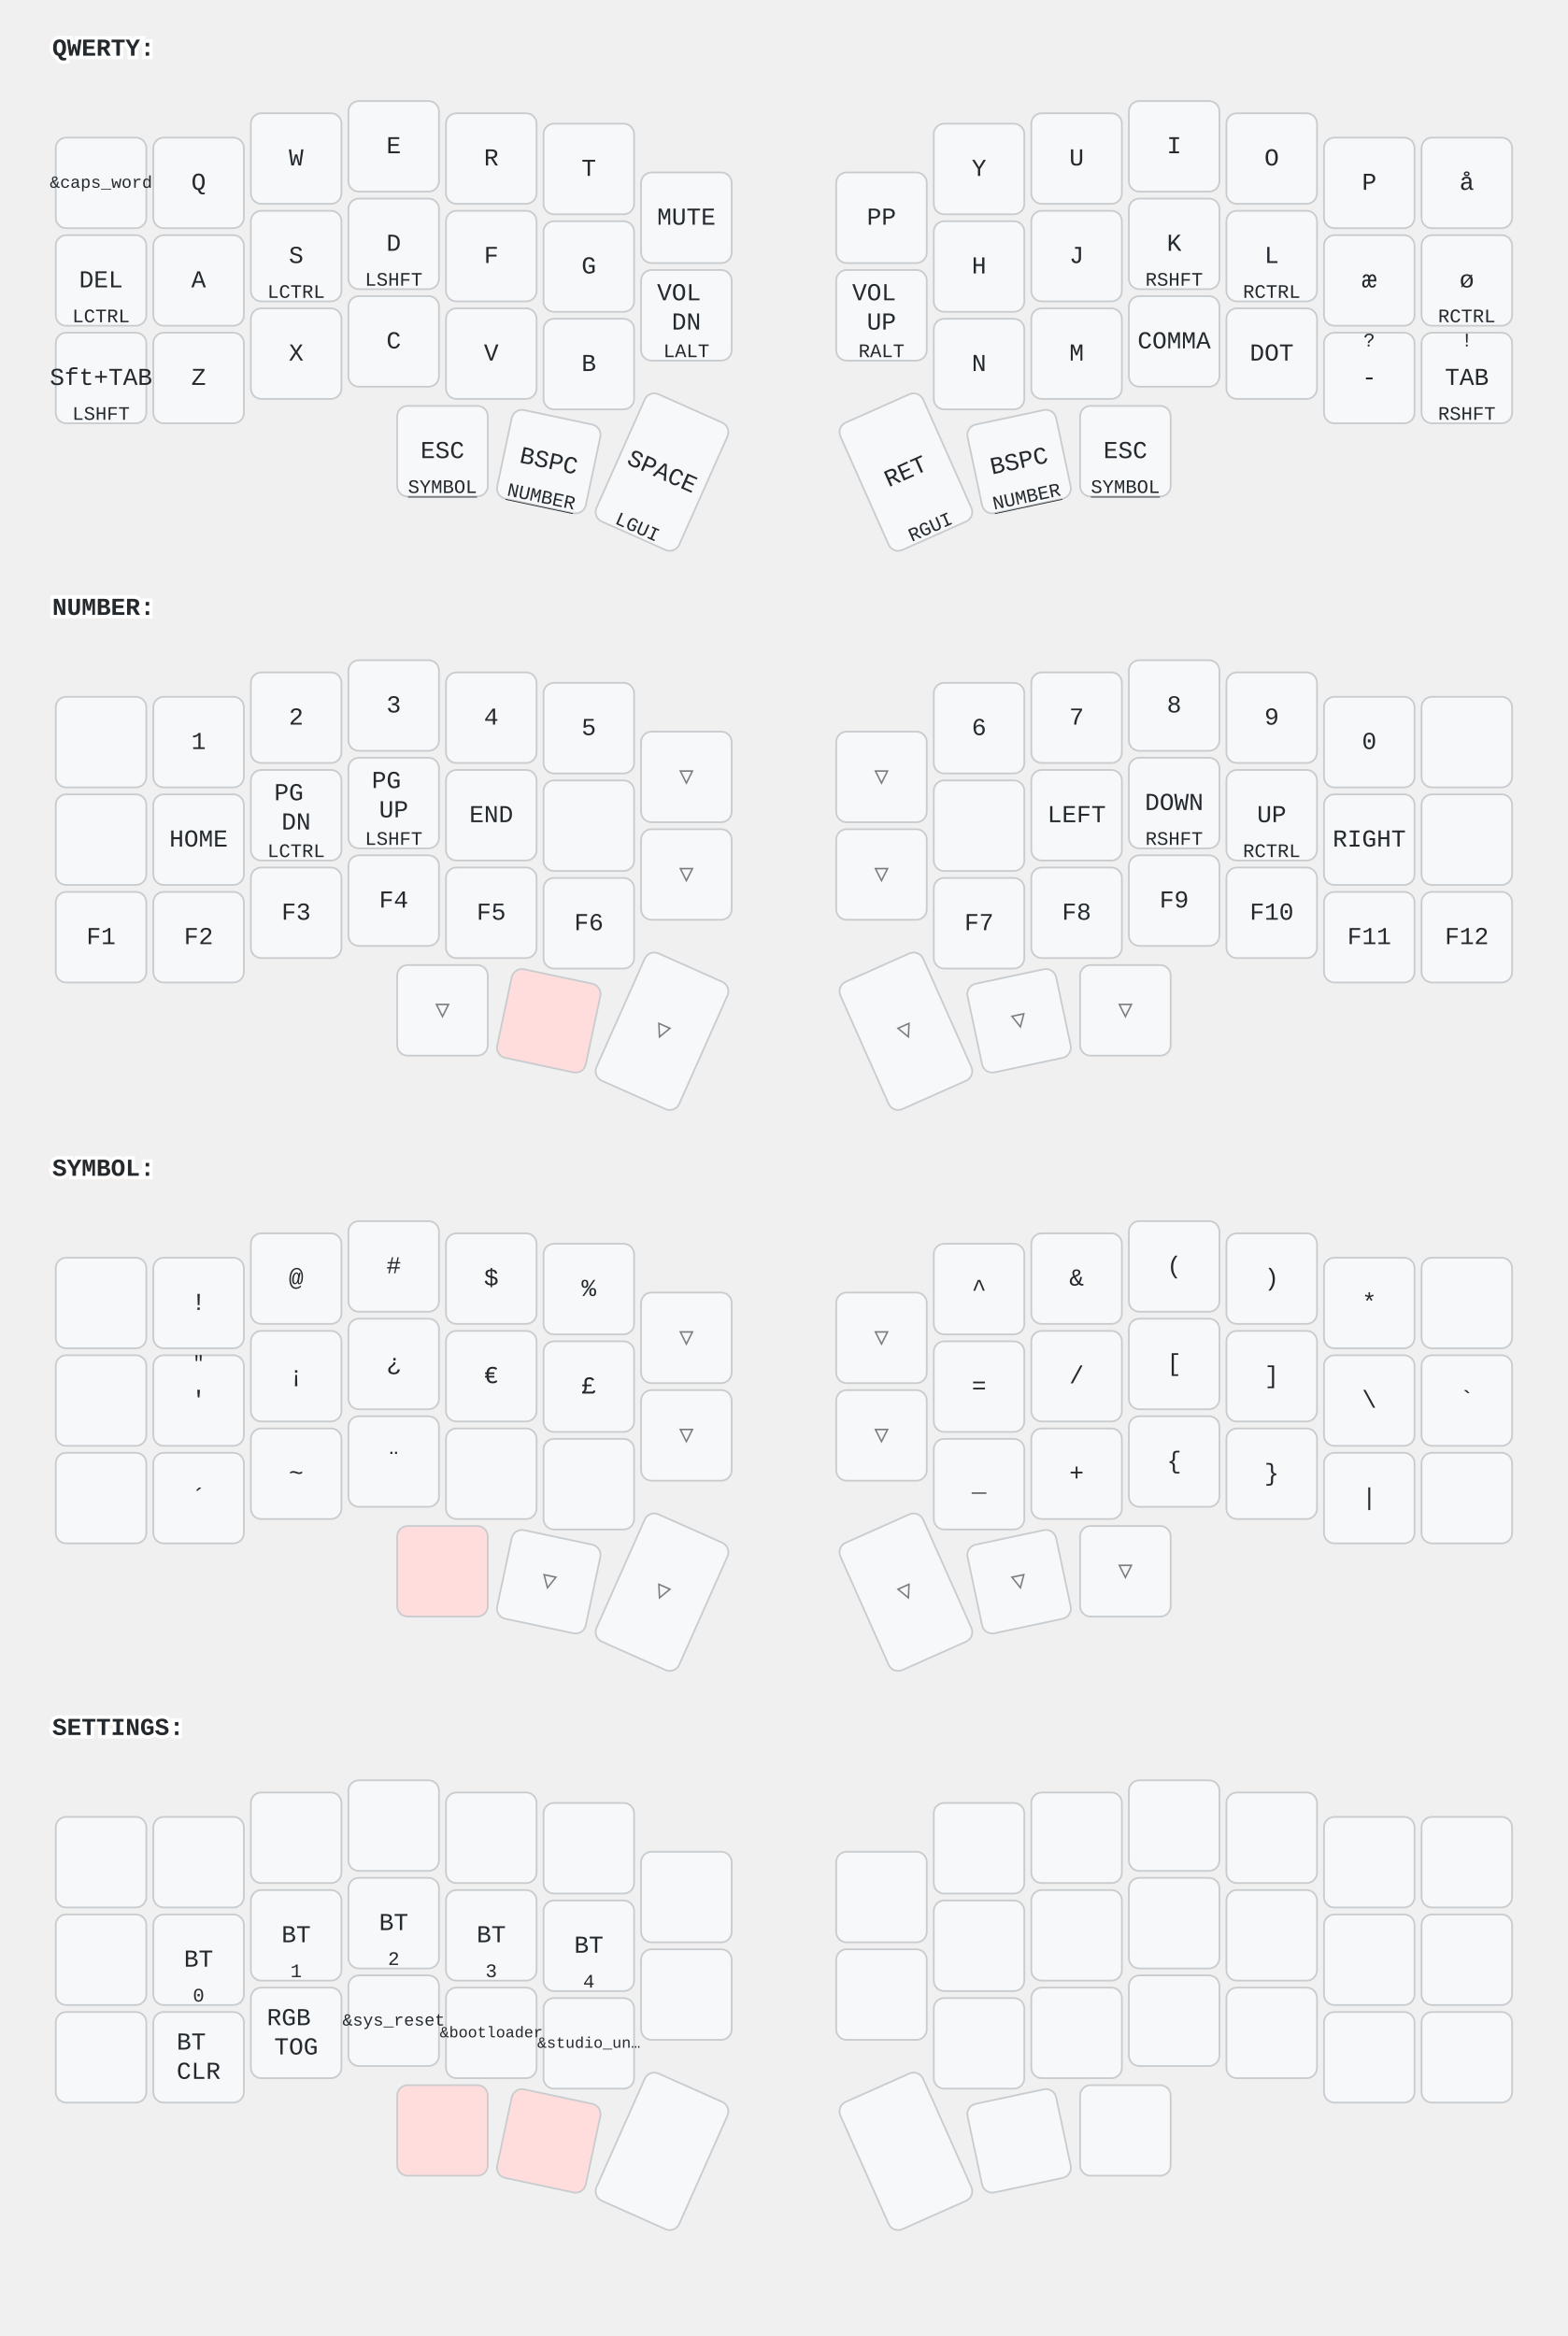
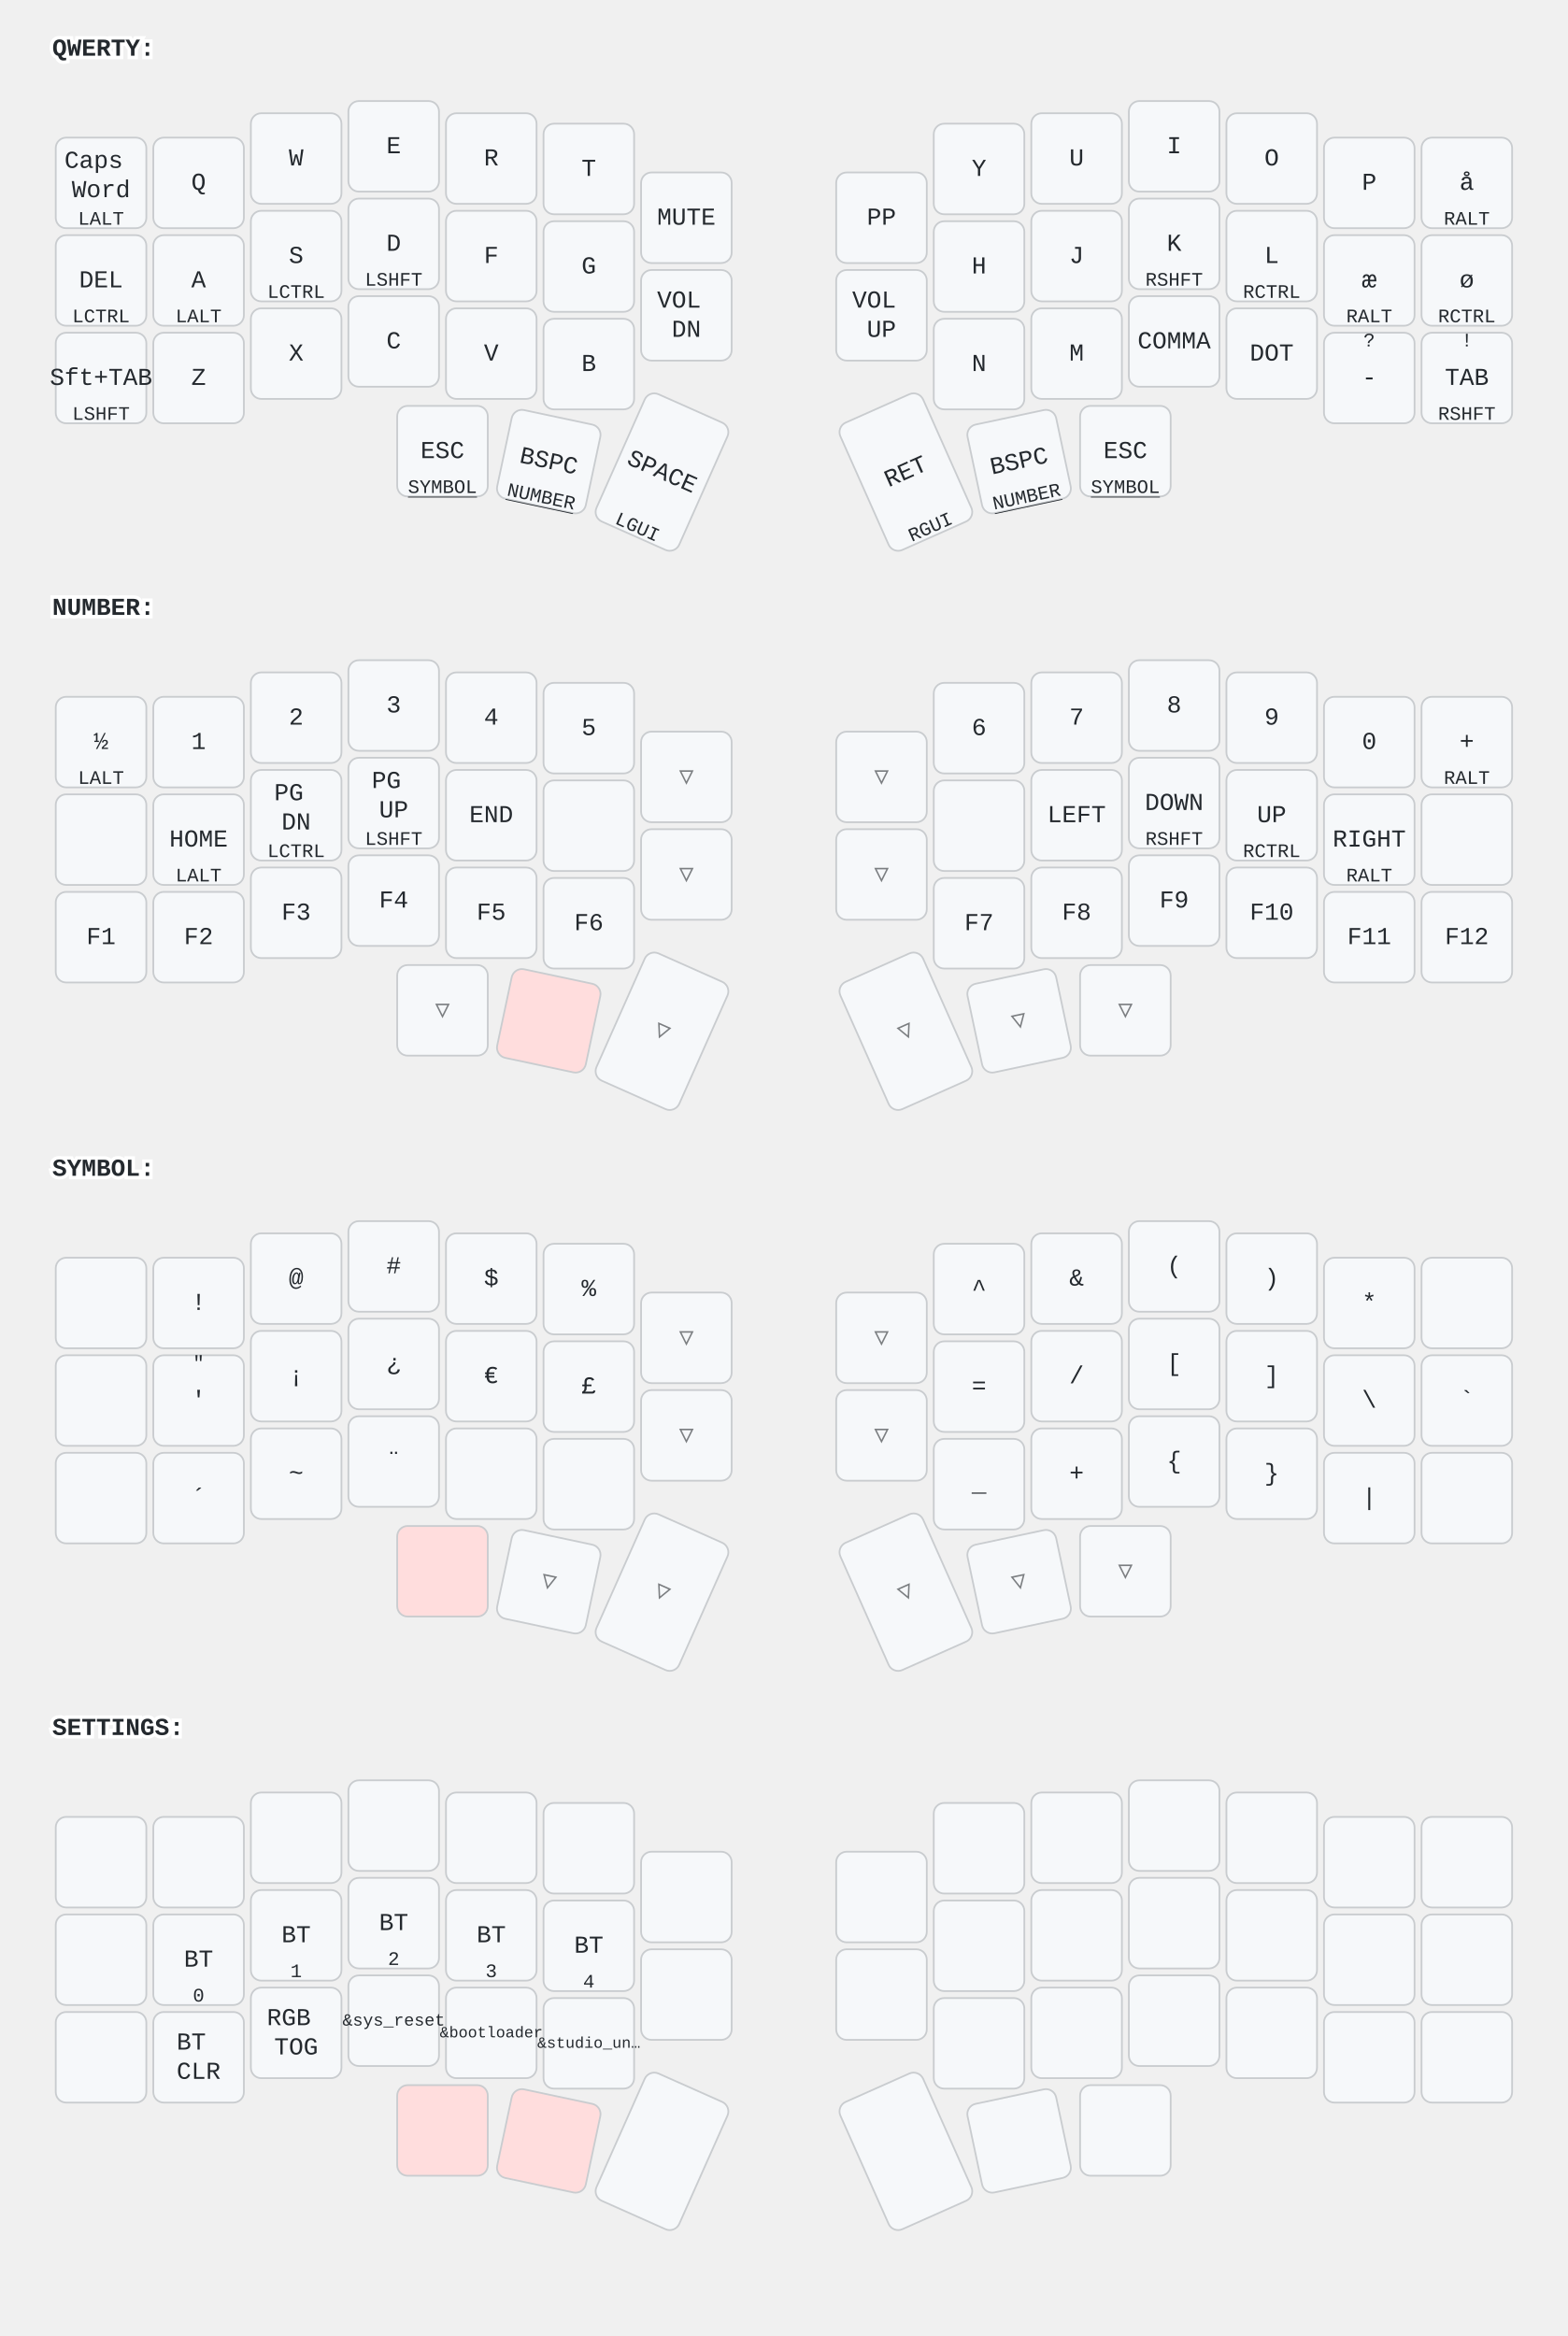
<svg xmlns="http://www.w3.org/2000/svg" width="900" height="1341" viewBox="0 0 900 1341" class="keymap">
  <style>/* inherit to force styles through use tags */
svg path {
    fill: inherit;
}

/* font and background color specifications */
svg.keymap {
    font-family: SFMono-Regular,Consolas,Liberation Mono,Menlo,monospace;
    font-size: 14px;
    font-kerning: normal;
    text-rendering: optimizeLegibility;
    fill: #24292e;
}

/* default key styling */
rect.key {
    fill: #f6f8fa;
}

rect.key, rect.combo {
    stroke: #c9cccf;
    stroke-width: 1;
}

/* default key side styling, only used is draw_key_sides is set */
rect.side {
    filter: brightness(90%);
}

/* color accent for combo boxes */
rect.combo, rect.combo-separate {
    fill: #cdf;
}

/* color accent for held keys */
rect.held, rect.combo.held {
    fill: #fdd;
}

/* color accent for ghost (optional) keys */
rect.ghost, rect.combo.ghost {
    stroke-dasharray: 4, 4;
    stroke-width: 2;
}

text {
    text-anchor: middle;
    dominant-baseline: middle;
}

/* styling for layer labels */
text.label {
    font-weight: bold;
    text-anchor: start;
    stroke: white;
    stroke-width: 4;
    paint-order: stroke;
}

/* styling for optional footer */
text.footer {
    text-anchor: end;
    dominant-baseline: auto;
    stroke: white;
    stroke-width: 4;
    paint-order: stroke;
}

/* styling for combo tap, and key non-tap label text */
text.combo, text.hold, text.shifted, text.left, text.right, text.tl, text.tr, text.bl, text.br {
    font-size: 11px;
}

text.hold, text.bl, text.br {
    text-anchor: middle;
    dominant-baseline: auto;
}

text.shifted, text.tl, text.tr {
    text-anchor: middle;
    dominant-baseline: hanging;
}

text.left, text.tl, text.bl {
    text-anchor: start;
}

text.right, text.tr, text.br {
    text-anchor: end;
}

text.layer-activator {
    text-decoration: underline;
}

/* styling for hold/shifted label text in combo box */
text.combo.hold, text.combo.shifted, text.combo.left, text.combo.right {
    font-size: 8px;
}

/* lighter symbol for transparent keys */
text.trans {
    fill: #7b7e81;
}

/* styling for combo dendrons */
path.combo {
    stroke-width: 1;
    stroke: gray;
    fill: none;
}

/* Start Tabler Icons Cleanup */
/* cannot use height/width with glyphs */
.icon-tabler &gt; path {
    fill: inherit;
    stroke: inherit;
    stroke-width: 2;
}
/* hide tabler's default box */
.icon-tabler &gt; path[stroke="none"][fill="none"] {
    visibility: hidden;
}
/* End Tabler Icons Cleanup */
</style>
  <g transform="translate(30, 0)" class="layer-QWERTY">
    <text x="0" y="28" class="label" id="QWERTY">QWERTY:</text>
    <g transform="translate(0, 56)">
      <g transform="translate(28, 49)" class="key keypos-0">
        <rect rx="6" ry="6" x="-26" y="-26" width="52" height="52" class="key" />
        <text x="0" y="0" class="key tap">
-           <tspan style="font-size: 70%">&amp;caps_word</tspan>
+           <tspan x="0" dy="-0.9em">Caps</tspan>
+           <tspan x="0" dy="1.2em">Word</tspan>
        </text>
+         <text x="0" y="24" class="key hold">LALT</text>
      </g>
      <g transform="translate(84, 49)" class="key keypos-1">
        <rect rx="6" ry="6" x="-26" y="-26" width="52" height="52" class="key" />
        <text x="0" y="0" class="key tap">Q</text>
      </g>
      <g transform="translate(140, 35)" class="key keypos-2">
        <rect rx="6" ry="6" x="-26" y="-26" width="52" height="52" class="key" />
        <text x="0" y="0" class="key tap">W</text>
      </g>
      <g transform="translate(196, 28)" class="key keypos-3">
        <rect rx="6" ry="6" x="-26" y="-26" width="52" height="52" class="key" />
        <text x="0" y="0" class="key tap">E</text>
      </g>
      <g transform="translate(252, 35)" class="key keypos-4">
        <rect rx="6" ry="6" x="-26" y="-26" width="52" height="52" class="key" />
        <text x="0" y="0" class="key tap">R</text>
      </g>
      <g transform="translate(308, 41)" class="key keypos-5">
        <rect rx="6" ry="6" x="-26" y="-26" width="52" height="52" class="key" />
        <text x="0" y="0" class="key tap">T</text>
      </g>
      <g transform="translate(364, 69)" class="key keypos-6">
        <rect rx="6" ry="6" x="-26" y="-26" width="52" height="52" class="key" />
        <text x="0" y="0" class="key tap">MUTE</text>
      </g>
      <g transform="translate(476, 69)" class="key keypos-7">
        <rect rx="6" ry="6" x="-26" y="-26" width="52" height="52" class="key" />
        <text x="0" y="0" class="key tap">PP</text>
      </g>
      <g transform="translate(532, 41)" class="key keypos-8">
        <rect rx="6" ry="6" x="-26" y="-26" width="52" height="52" class="key" />
        <text x="0" y="0" class="key tap">Y</text>
      </g>
      <g transform="translate(588, 35)" class="key keypos-9">
        <rect rx="6" ry="6" x="-26" y="-26" width="52" height="52" class="key" />
        <text x="0" y="0" class="key tap">U</text>
      </g>
      <g transform="translate(644, 28)" class="key keypos-10">
        <rect rx="6" ry="6" x="-26" y="-26" width="52" height="52" class="key" />
        <text x="0" y="0" class="key tap">I</text>
      </g>
      <g transform="translate(700, 35)" class="key keypos-11">
        <rect rx="6" ry="6" x="-26" y="-26" width="52" height="52" class="key" />
        <text x="0" y="0" class="key tap">O</text>
      </g>
      <g transform="translate(756, 49)" class="key keypos-12">
        <rect rx="6" ry="6" x="-26" y="-26" width="52" height="52" class="key" />
        <text x="0" y="0" class="key tap">P</text>
      </g>
      <g transform="translate(812, 49)" class="key keypos-13">
        <rect rx="6" ry="6" x="-26" y="-26" width="52" height="52" class="key" />
        <text x="0" y="0" class="key tap">å</text>
+         <text x="0" y="24" class="key hold">RALT</text>
      </g>
      <g transform="translate(28, 105)" class="key keypos-14">
        <rect rx="6" ry="6" x="-26" y="-26" width="52" height="52" class="key" />
        <text x="0" y="0" class="key tap">DEL</text>
        <text x="0" y="24" class="key hold">LCTRL</text>
      </g>
      <g transform="translate(84, 105)" class="key keypos-15">
        <rect rx="6" ry="6" x="-26" y="-26" width="52" height="52" class="key" />
        <text x="0" y="0" class="key tap">A</text>
+         <text x="0" y="24" class="key hold">LALT</text>
      </g>
      <g transform="translate(140, 91)" class="key keypos-16">
        <rect rx="6" ry="6" x="-26" y="-26" width="52" height="52" class="key" />
        <text x="0" y="0" class="key tap">S</text>
        <text x="0" y="24" class="key hold">LCTRL</text>
      </g>
      <g transform="translate(196, 84)" class="key keypos-17">
        <rect rx="6" ry="6" x="-26" y="-26" width="52" height="52" class="key" />
        <text x="0" y="0" class="key tap">D</text>
        <text x="0" y="24" class="key hold">LSHFT</text>
      </g>
      <g transform="translate(252, 91)" class="key keypos-18">
        <rect rx="6" ry="6" x="-26" y="-26" width="52" height="52" class="key" />
        <text x="0" y="0" class="key tap">F</text>
      </g>
      <g transform="translate(308, 97)" class="key keypos-19">
        <rect rx="6" ry="6" x="-26" y="-26" width="52" height="52" class="key" />
        <text x="0" y="0" class="key tap">G</text>
      </g>
      <g transform="translate(364, 125)" class="key keypos-20">
        <rect rx="6" ry="6" x="-26" y="-26" width="52" height="52" class="key" />
        <text x="0" y="0" class="key tap">
-           <tspan x="0" dy="-0.9em">VOL</tspan>
+           <tspan x="0" dy="-0.6em">VOL</tspan>
          <tspan x="0" dy="1.2em">DN</tspan>
        </text>
-         <text x="0" y="24" class="key hold">LALT</text>
      </g>
      <g transform="translate(476, 125)" class="key keypos-21">
        <rect rx="6" ry="6" x="-26" y="-26" width="52" height="52" class="key" />
        <text x="0" y="0" class="key tap">
-           <tspan x="0" dy="-0.9em">VOL</tspan>
+           <tspan x="0" dy="-0.6em">VOL</tspan>
          <tspan x="0" dy="1.2em">UP</tspan>
        </text>
-         <text x="0" y="24" class="key hold">RALT</text>
      </g>
      <g transform="translate(532, 97)" class="key keypos-22">
        <rect rx="6" ry="6" x="-26" y="-26" width="52" height="52" class="key" />
        <text x="0" y="0" class="key tap">H</text>
      </g>
      <g transform="translate(588, 91)" class="key keypos-23">
        <rect rx="6" ry="6" x="-26" y="-26" width="52" height="52" class="key" />
        <text x="0" y="0" class="key tap">J</text>
      </g>
      <g transform="translate(644, 84)" class="key keypos-24">
        <rect rx="6" ry="6" x="-26" y="-26" width="52" height="52" class="key" />
        <text x="0" y="0" class="key tap">K</text>
        <text x="0" y="24" class="key hold">RSHFT</text>
      </g>
      <g transform="translate(700, 91)" class="key keypos-25">
        <rect rx="6" ry="6" x="-26" y="-26" width="52" height="52" class="key" />
        <text x="0" y="0" class="key tap">L</text>
        <text x="0" y="24" class="key hold">RCTRL</text>
      </g>
      <g transform="translate(756, 105)" class="key keypos-26">
        <rect rx="6" ry="6" x="-26" y="-26" width="52" height="52" class="key" />
        <text x="0" y="0" class="key tap">æ</text>
+         <text x="0" y="24" class="key hold">RALT</text>
      </g>
      <g transform="translate(812, 105)" class="key keypos-27">
        <rect rx="6" ry="6" x="-26" y="-26" width="52" height="52" class="key" />
        <text x="0" y="0" class="key tap">ø</text>
        <text x="0" y="24" class="key hold">RCTRL</text>
      </g>
      <g transform="translate(28, 161)" class="key keypos-28">
        <rect rx="6" ry="6" x="-26" y="-26" width="52" height="52" class="key" />
        <text x="0" y="0" class="key tap">Sft+TAB</text>
        <text x="0" y="24" class="key hold">LSHFT</text>
      </g>
      <g transform="translate(84, 161)" class="key keypos-29">
        <rect rx="6" ry="6" x="-26" y="-26" width="52" height="52" class="key" />
        <text x="0" y="0" class="key tap">Z</text>
      </g>
      <g transform="translate(140, 147)" class="key keypos-30">
        <rect rx="6" ry="6" x="-26" y="-26" width="52" height="52" class="key" />
        <text x="0" y="0" class="key tap">X</text>
      </g>
      <g transform="translate(196, 140)" class="key keypos-31">
        <rect rx="6" ry="6" x="-26" y="-26" width="52" height="52" class="key" />
        <text x="0" y="0" class="key tap">C</text>
      </g>
      <g transform="translate(252, 147)" class="key keypos-32">
        <rect rx="6" ry="6" x="-26" y="-26" width="52" height="52" class="key" />
        <text x="0" y="0" class="key tap">V</text>
      </g>
      <g transform="translate(308, 153)" class="key keypos-33">
        <rect rx="6" ry="6" x="-26" y="-26" width="52" height="52" class="key" />
        <text x="0" y="0" class="key tap">B</text>
      </g>
      <g transform="translate(532, 153)" class="key keypos-34">
        <rect rx="6" ry="6" x="-26" y="-26" width="52" height="52" class="key" />
        <text x="0" y="0" class="key tap">N</text>
      </g>
      <g transform="translate(588, 147)" class="key keypos-35">
        <rect rx="6" ry="6" x="-26" y="-26" width="52" height="52" class="key" />
        <text x="0" y="0" class="key tap">M</text>
      </g>
      <g transform="translate(644, 140)" class="key keypos-36">
        <rect rx="6" ry="6" x="-26" y="-26" width="52" height="52" class="key" />
        <text x="0" y="0" class="key tap">COMMA</text>
      </g>
      <g transform="translate(700, 147)" class="key keypos-37">
        <rect rx="6" ry="6" x="-26" y="-26" width="52" height="52" class="key" />
        <text x="0" y="0" class="key tap">DOT</text>
      </g>
      <g transform="translate(756, 161)" class="key keypos-38">
        <rect rx="6" ry="6" x="-26" y="-26" width="52" height="52" class="key" />
        <text x="0" y="0" class="key tap">-</text>
        <text x="0" y="-24" class="key shifted">?</text>
      </g>
      <g transform="translate(812, 161)" class="key keypos-39">
        <rect rx="6" ry="6" x="-26" y="-26" width="52" height="52" class="key" />
        <text x="0" y="0" class="key tap">TAB</text>
        <text x="0" y="24" class="key hold">RSHFT</text>
        <text x="0" y="-24" class="key shifted">!</text>
      </g>
      <g transform="translate(224, 203)" class="key keypos-40">
        <rect rx="6" ry="6" x="-26" y="-26" width="52" height="52" class="key" />
        <text x="0" y="0" class="key tap">ESC</text>
        <a href="#SYMBOL">
          <text x="0" y="24" class="key hold layer-activator">SYMBOL</text>
        </a>
      </g>
      <g transform="translate(285, 209) rotate(12.0)" class="key keypos-41">
        <rect rx="6" ry="6" x="-26" y="-26" width="52" height="52" class="key" />
        <text x="0" y="0" class="key tap">BSPC</text>
        <a href="#NUMBER">
          <text x="0" y="24" class="key hold layer-activator">NUMBER</text>
        </a>
      </g>
      <g transform="translate(350, 215) rotate(24.0)" class="key keypos-42">
        <rect rx="6" ry="6" x="-26" y="-40" width="52" height="80" class="key" />
        <text x="0" y="0" class="key tap">SPACE</text>
        <text x="0" y="38" class="key hold">LGUI</text>
      </g>
      <g transform="translate(490, 215) rotate(-24.0)" class="key keypos-43">
        <rect rx="6" ry="6" x="-26" y="-40" width="52" height="80" class="key" />
        <text x="0" y="0" class="key tap">RET</text>
        <text x="0" y="38" class="key hold">RGUI</text>
      </g>
      <g transform="translate(555, 209) rotate(-12.0)" class="key keypos-44">
        <rect rx="6" ry="6" x="-26" y="-26" width="52" height="52" class="key" />
        <text x="0" y="0" class="key tap">BSPC</text>
        <a href="#NUMBER">
          <text x="0" y="24" class="key hold layer-activator">NUMBER</text>
        </a>
      </g>
      <g transform="translate(616, 203)" class="key keypos-45">
        <rect rx="6" ry="6" x="-26" y="-26" width="52" height="52" class="key" />
        <text x="0" y="0" class="key tap">ESC</text>
        <a href="#SYMBOL">
          <text x="0" y="24" class="key hold layer-activator">SYMBOL</text>
        </a>
      </g>
    </g>
  </g>
  <g transform="translate(30, 321)" class="layer-NUMBER">
    <text x="0" y="28" class="label" id="NUMBER">NUMBER:</text>
    <g transform="translate(0, 56)">
      <g transform="translate(28, 49)" class="key keypos-0">
        <rect rx="6" ry="6" x="-26" y="-26" width="52" height="52" class="key" />
+         <text x="0" y="0" class="key tap">½</text>
+         <text x="0" y="24" class="key hold">LALT</text>
      </g>
      <g transform="translate(84, 49)" class="key keypos-1">
        <rect rx="6" ry="6" x="-26" y="-26" width="52" height="52" class="key" />
        <text x="0" y="0" class="key tap">1</text>
      </g>
      <g transform="translate(140, 35)" class="key keypos-2">
        <rect rx="6" ry="6" x="-26" y="-26" width="52" height="52" class="key" />
        <text x="0" y="0" class="key tap">2</text>
      </g>
      <g transform="translate(196, 28)" class="key keypos-3">
        <rect rx="6" ry="6" x="-26" y="-26" width="52" height="52" class="key" />
        <text x="0" y="0" class="key tap">3</text>
      </g>
      <g transform="translate(252, 35)" class="key keypos-4">
        <rect rx="6" ry="6" x="-26" y="-26" width="52" height="52" class="key" />
        <text x="0" y="0" class="key tap">4</text>
      </g>
      <g transform="translate(308, 41)" class="key keypos-5">
        <rect rx="6" ry="6" x="-26" y="-26" width="52" height="52" class="key" />
        <text x="0" y="0" class="key tap">5</text>
      </g>
      <g transform="translate(364, 69)" class="key trans keypos-6">
        <rect rx="6" ry="6" x="-26" y="-26" width="52" height="52" class="key trans" />
        <text x="0" y="0" class="key trans tap">▽</text>
      </g>
      <g transform="translate(476, 69)" class="key trans keypos-7">
        <rect rx="6" ry="6" x="-26" y="-26" width="52" height="52" class="key trans" />
        <text x="0" y="0" class="key trans tap">▽</text>
      </g>
      <g transform="translate(532, 41)" class="key keypos-8">
        <rect rx="6" ry="6" x="-26" y="-26" width="52" height="52" class="key" />
        <text x="0" y="0" class="key tap">6</text>
      </g>
      <g transform="translate(588, 35)" class="key keypos-9">
        <rect rx="6" ry="6" x="-26" y="-26" width="52" height="52" class="key" />
        <text x="0" y="0" class="key tap">7</text>
      </g>
      <g transform="translate(644, 28)" class="key keypos-10">
        <rect rx="6" ry="6" x="-26" y="-26" width="52" height="52" class="key" />
        <text x="0" y="0" class="key tap">8</text>
      </g>
      <g transform="translate(700, 35)" class="key keypos-11">
        <rect rx="6" ry="6" x="-26" y="-26" width="52" height="52" class="key" />
        <text x="0" y="0" class="key tap">9</text>
      </g>
      <g transform="translate(756, 49)" class="key keypos-12">
        <rect rx="6" ry="6" x="-26" y="-26" width="52" height="52" class="key" />
        <text x="0" y="0" class="key tap">0</text>
      </g>
      <g transform="translate(812, 49)" class="key keypos-13">
        <rect rx="6" ry="6" x="-26" y="-26" width="52" height="52" class="key" />
+         <text x="0" y="0" class="key tap">+</text>
+         <text x="0" y="24" class="key hold">RALT</text>
      </g>
      <g transform="translate(28, 105)" class="key keypos-14">
        <rect rx="6" ry="6" x="-26" y="-26" width="52" height="52" class="key" />
      </g>
      <g transform="translate(84, 105)" class="key keypos-15">
        <rect rx="6" ry="6" x="-26" y="-26" width="52" height="52" class="key" />
        <text x="0" y="0" class="key tap">HOME</text>
+         <text x="0" y="24" class="key hold">LALT</text>
      </g>
      <g transform="translate(140, 91)" class="key keypos-16">
        <rect rx="6" ry="6" x="-26" y="-26" width="52" height="52" class="key" />
        <text x="0" y="0" class="key tap">
          <tspan x="0" dy="-0.9em">PG</tspan>
          <tspan x="0" dy="1.2em">DN</tspan>
        </text>
        <text x="0" y="24" class="key hold">LCTRL</text>
      </g>
      <g transform="translate(196, 84)" class="key keypos-17">
        <rect rx="6" ry="6" x="-26" y="-26" width="52" height="52" class="key" />
        <text x="0" y="0" class="key tap">
          <tspan x="0" dy="-0.9em">PG</tspan>
          <tspan x="0" dy="1.2em">UP</tspan>
        </text>
        <text x="0" y="24" class="key hold">LSHFT</text>
      </g>
      <g transform="translate(252, 91)" class="key keypos-18">
        <rect rx="6" ry="6" x="-26" y="-26" width="52" height="52" class="key" />
        <text x="0" y="0" class="key tap">END</text>
      </g>
      <g transform="translate(308, 97)" class="key keypos-19">
        <rect rx="6" ry="6" x="-26" y="-26" width="52" height="52" class="key" />
      </g>
      <g transform="translate(364, 125)" class="key trans keypos-20">
        <rect rx="6" ry="6" x="-26" y="-26" width="52" height="52" class="key trans" />
        <text x="0" y="0" class="key trans tap">▽</text>
      </g>
      <g transform="translate(476, 125)" class="key trans keypos-21">
        <rect rx="6" ry="6" x="-26" y="-26" width="52" height="52" class="key trans" />
        <text x="0" y="0" class="key trans tap">▽</text>
      </g>
      <g transform="translate(532, 97)" class="key keypos-22">
        <rect rx="6" ry="6" x="-26" y="-26" width="52" height="52" class="key" />
      </g>
      <g transform="translate(588, 91)" class="key keypos-23">
        <rect rx="6" ry="6" x="-26" y="-26" width="52" height="52" class="key" />
        <text x="0" y="0" class="key tap">LEFT</text>
      </g>
      <g transform="translate(644, 84)" class="key keypos-24">
        <rect rx="6" ry="6" x="-26" y="-26" width="52" height="52" class="key" />
        <text x="0" y="0" class="key tap">DOWN</text>
        <text x="0" y="24" class="key hold">RSHFT</text>
      </g>
      <g transform="translate(700, 91)" class="key keypos-25">
        <rect rx="6" ry="6" x="-26" y="-26" width="52" height="52" class="key" />
        <text x="0" y="0" class="key tap">UP</text>
        <text x="0" y="24" class="key hold">RCTRL</text>
      </g>
      <g transform="translate(756, 105)" class="key keypos-26">
        <rect rx="6" ry="6" x="-26" y="-26" width="52" height="52" class="key" />
        <text x="0" y="0" class="key tap">RIGHT</text>
+         <text x="0" y="24" class="key hold">RALT</text>
      </g>
      <g transform="translate(812, 105)" class="key keypos-27">
        <rect rx="6" ry="6" x="-26" y="-26" width="52" height="52" class="key" />
      </g>
      <g transform="translate(28, 161)" class="key keypos-28">
        <rect rx="6" ry="6" x="-26" y="-26" width="52" height="52" class="key" />
        <text x="0" y="0" class="key tap">F1</text>
      </g>
      <g transform="translate(84, 161)" class="key keypos-29">
        <rect rx="6" ry="6" x="-26" y="-26" width="52" height="52" class="key" />
        <text x="0" y="0" class="key tap">F2</text>
      </g>
      <g transform="translate(140, 147)" class="key keypos-30">
        <rect rx="6" ry="6" x="-26" y="-26" width="52" height="52" class="key" />
        <text x="0" y="0" class="key tap">F3</text>
      </g>
      <g transform="translate(196, 140)" class="key keypos-31">
        <rect rx="6" ry="6" x="-26" y="-26" width="52" height="52" class="key" />
        <text x="0" y="0" class="key tap">F4</text>
      </g>
      <g transform="translate(252, 147)" class="key keypos-32">
        <rect rx="6" ry="6" x="-26" y="-26" width="52" height="52" class="key" />
        <text x="0" y="0" class="key tap">F5</text>
      </g>
      <g transform="translate(308, 153)" class="key keypos-33">
        <rect rx="6" ry="6" x="-26" y="-26" width="52" height="52" class="key" />
        <text x="0" y="0" class="key tap">F6</text>
      </g>
      <g transform="translate(532, 153)" class="key keypos-34">
        <rect rx="6" ry="6" x="-26" y="-26" width="52" height="52" class="key" />
        <text x="0" y="0" class="key tap">F7</text>
      </g>
      <g transform="translate(588, 147)" class="key keypos-35">
        <rect rx="6" ry="6" x="-26" y="-26" width="52" height="52" class="key" />
        <text x="0" y="0" class="key tap">F8</text>
      </g>
      <g transform="translate(644, 140)" class="key keypos-36">
        <rect rx="6" ry="6" x="-26" y="-26" width="52" height="52" class="key" />
        <text x="0" y="0" class="key tap">F9</text>
      </g>
      <g transform="translate(700, 147)" class="key keypos-37">
        <rect rx="6" ry="6" x="-26" y="-26" width="52" height="52" class="key" />
        <text x="0" y="0" class="key tap">F10</text>
      </g>
      <g transform="translate(756, 161)" class="key keypos-38">
        <rect rx="6" ry="6" x="-26" y="-26" width="52" height="52" class="key" />
        <text x="0" y="0" class="key tap">F11</text>
      </g>
      <g transform="translate(812, 161)" class="key keypos-39">
        <rect rx="6" ry="6" x="-26" y="-26" width="52" height="52" class="key" />
        <text x="0" y="0" class="key tap">F12</text>
      </g>
      <g transform="translate(224, 203)" class="key trans keypos-40">
        <rect rx="6" ry="6" x="-26" y="-26" width="52" height="52" class="key trans" />
        <text x="0" y="0" class="key trans tap">▽</text>
      </g>
      <g transform="translate(285, 209) rotate(12.0)" class="key held keypos-41">
        <rect rx="6" ry="6" x="-26" y="-26" width="52" height="52" class="key held" />
      </g>
      <g transform="translate(350, 215) rotate(24.0)" class="key trans keypos-42">
        <rect rx="6" ry="6" x="-26" y="-40" width="52" height="80" class="key trans" />
        <text x="0" y="0" class="key trans tap">▽</text>
      </g>
      <g transform="translate(490, 215) rotate(-24.0)" class="key trans keypos-43">
        <rect rx="6" ry="6" x="-26" y="-40" width="52" height="80" class="key trans" />
        <text x="0" y="0" class="key trans tap">▽</text>
      </g>
      <g transform="translate(555, 209) rotate(-12.0)" class="key trans keypos-44">
        <rect rx="6" ry="6" x="-26" y="-26" width="52" height="52" class="key trans" />
        <text x="0" y="0" class="key trans tap">▽</text>
      </g>
      <g transform="translate(616, 203)" class="key trans keypos-45">
        <rect rx="6" ry="6" x="-26" y="-26" width="52" height="52" class="key trans" />
        <text x="0" y="0" class="key trans tap">▽</text>
      </g>
    </g>
  </g>
  <g transform="translate(30, 643)" class="layer-SYMBOL">
    <text x="0" y="28" class="label" id="SYMBOL">SYMBOL:</text>
    <g transform="translate(0, 56)">
      <g transform="translate(28, 49)" class="key keypos-0">
        <rect rx="6" ry="6" x="-26" y="-26" width="52" height="52" class="key" />
      </g>
      <g transform="translate(84, 49)" class="key keypos-1">
        <rect rx="6" ry="6" x="-26" y="-26" width="52" height="52" class="key" />
        <text x="0" y="0" class="key tap">!</text>
      </g>
      <g transform="translate(140, 35)" class="key keypos-2">
        <rect rx="6" ry="6" x="-26" y="-26" width="52" height="52" class="key" />
        <text x="0" y="0" class="key tap">@</text>
      </g>
      <g transform="translate(196, 28)" class="key keypos-3">
        <rect rx="6" ry="6" x="-26" y="-26" width="52" height="52" class="key" />
        <text x="0" y="0" class="key tap">#</text>
      </g>
      <g transform="translate(252, 35)" class="key keypos-4">
        <rect rx="6" ry="6" x="-26" y="-26" width="52" height="52" class="key" />
        <text x="0" y="0" class="key tap">$</text>
      </g>
      <g transform="translate(308, 41)" class="key keypos-5">
        <rect rx="6" ry="6" x="-26" y="-26" width="52" height="52" class="key" />
        <text x="0" y="0" class="key tap">%</text>
      </g>
      <g transform="translate(364, 69)" class="key trans keypos-6">
        <rect rx="6" ry="6" x="-26" y="-26" width="52" height="52" class="key trans" />
        <text x="0" y="0" class="key trans tap">▽</text>
      </g>
      <g transform="translate(476, 69)" class="key trans keypos-7">
        <rect rx="6" ry="6" x="-26" y="-26" width="52" height="52" class="key trans" />
        <text x="0" y="0" class="key trans tap">▽</text>
      </g>
      <g transform="translate(532, 41)" class="key keypos-8">
        <rect rx="6" ry="6" x="-26" y="-26" width="52" height="52" class="key" />
        <text x="0" y="0" class="key tap">^</text>
      </g>
      <g transform="translate(588, 35)" class="key keypos-9">
        <rect rx="6" ry="6" x="-26" y="-26" width="52" height="52" class="key" />
        <text x="0" y="0" class="key tap">&amp;</text>
      </g>
      <g transform="translate(644, 28)" class="key keypos-10">
        <rect rx="6" ry="6" x="-26" y="-26" width="52" height="52" class="key" />
        <text x="0" y="0" class="key tap">(</text>
      </g>
      <g transform="translate(700, 35)" class="key keypos-11">
        <rect rx="6" ry="6" x="-26" y="-26" width="52" height="52" class="key" />
        <text x="0" y="0" class="key tap">)</text>
      </g>
      <g transform="translate(756, 49)" class="key keypos-12">
        <rect rx="6" ry="6" x="-26" y="-26" width="52" height="52" class="key" />
        <text x="0" y="0" class="key tap">*</text>
      </g>
      <g transform="translate(812, 49)" class="key keypos-13">
        <rect rx="6" ry="6" x="-26" y="-26" width="52" height="52" class="key" />
      </g>
      <g transform="translate(28, 105)" class="key keypos-14">
        <rect rx="6" ry="6" x="-26" y="-26" width="52" height="52" class="key" />
      </g>
      <g transform="translate(84, 105)" class="key keypos-15">
        <rect rx="6" ry="6" x="-26" y="-26" width="52" height="52" class="key" />
        <text x="0" y="0" class="key tap">'</text>
        <text x="0" y="-24" class="key shifted">"</text>
      </g>
      <g transform="translate(140, 91)" class="key keypos-16">
        <rect rx="6" ry="6" x="-26" y="-26" width="52" height="52" class="key" />
        <text x="0" y="0" class="key tap">¡</text>
      </g>
      <g transform="translate(196, 84)" class="key keypos-17">
        <rect rx="6" ry="6" x="-26" y="-26" width="52" height="52" class="key" />
        <text x="0" y="0" class="key tap">¿</text>
      </g>
      <g transform="translate(252, 91)" class="key keypos-18">
        <rect rx="6" ry="6" x="-26" y="-26" width="52" height="52" class="key" />
        <text x="0" y="0" class="key tap">€</text>
      </g>
      <g transform="translate(308, 97)" class="key keypos-19">
        <rect rx="6" ry="6" x="-26" y="-26" width="52" height="52" class="key" />
        <text x="0" y="0" class="key tap">£</text>
      </g>
      <g transform="translate(364, 125)" class="key trans keypos-20">
        <rect rx="6" ry="6" x="-26" y="-26" width="52" height="52" class="key trans" />
        <text x="0" y="0" class="key trans tap">▽</text>
      </g>
      <g transform="translate(476, 125)" class="key trans keypos-21">
        <rect rx="6" ry="6" x="-26" y="-26" width="52" height="52" class="key trans" />
        <text x="0" y="0" class="key trans tap">▽</text>
      </g>
      <g transform="translate(532, 97)" class="key keypos-22">
        <rect rx="6" ry="6" x="-26" y="-26" width="52" height="52" class="key" />
        <text x="0" y="0" class="key tap">=</text>
      </g>
      <g transform="translate(588, 91)" class="key keypos-23">
        <rect rx="6" ry="6" x="-26" y="-26" width="52" height="52" class="key" />
        <text x="0" y="0" class="key tap">/</text>
      </g>
      <g transform="translate(644, 84)" class="key keypos-24">
        <rect rx="6" ry="6" x="-26" y="-26" width="52" height="52" class="key" />
        <text x="0" y="0" class="key tap">[</text>
      </g>
      <g transform="translate(700, 91)" class="key keypos-25">
        <rect rx="6" ry="6" x="-26" y="-26" width="52" height="52" class="key" />
        <text x="0" y="0" class="key tap">]</text>
      </g>
      <g transform="translate(756, 105)" class="key keypos-26">
        <rect rx="6" ry="6" x="-26" y="-26" width="52" height="52" class="key" />
        <text x="0" y="0" class="key tap">\</text>
      </g>
      <g transform="translate(812, 105)" class="key keypos-27">
        <rect rx="6" ry="6" x="-26" y="-26" width="52" height="52" class="key" />
        <text x="0" y="0" class="key tap">`</text>
      </g>
      <g transform="translate(28, 161)" class="key keypos-28">
        <rect rx="6" ry="6" x="-26" y="-26" width="52" height="52" class="key" />
      </g>
      <g transform="translate(84, 161)" class="key keypos-29">
        <rect rx="6" ry="6" x="-26" y="-26" width="52" height="52" class="key" />
        <text x="0" y="0" class="key tap">´</text>
      </g>
      <g transform="translate(140, 147)" class="key keypos-30">
        <rect rx="6" ry="6" x="-26" y="-26" width="52" height="52" class="key" />
        <text x="0" y="0" class="key tap">~</text>
      </g>
      <g transform="translate(196, 140)" class="key keypos-31">
        <rect rx="6" ry="6" x="-26" y="-26" width="52" height="52" class="key" />
        <text x="0" y="0" class="key tap">¨</text>
      </g>
      <g transform="translate(252, 147)" class="key keypos-32">
        <rect rx="6" ry="6" x="-26" y="-26" width="52" height="52" class="key" />
      </g>
      <g transform="translate(308, 153)" class="key keypos-33">
        <rect rx="6" ry="6" x="-26" y="-26" width="52" height="52" class="key" />
      </g>
      <g transform="translate(532, 153)" class="key keypos-34">
        <rect rx="6" ry="6" x="-26" y="-26" width="52" height="52" class="key" />
        <text x="0" y="0" class="key tap">_</text>
      </g>
      <g transform="translate(588, 147)" class="key keypos-35">
        <rect rx="6" ry="6" x="-26" y="-26" width="52" height="52" class="key" />
        <text x="0" y="0" class="key tap">+</text>
      </g>
      <g transform="translate(644, 140)" class="key keypos-36">
        <rect rx="6" ry="6" x="-26" y="-26" width="52" height="52" class="key" />
        <text x="0" y="0" class="key tap">{</text>
      </g>
      <g transform="translate(700, 147)" class="key keypos-37">
        <rect rx="6" ry="6" x="-26" y="-26" width="52" height="52" class="key" />
        <text x="0" y="0" class="key tap">}</text>
      </g>
      <g transform="translate(756, 161)" class="key keypos-38">
        <rect rx="6" ry="6" x="-26" y="-26" width="52" height="52" class="key" />
        <text x="0" y="0" class="key tap">|</text>
      </g>
      <g transform="translate(812, 161)" class="key keypos-39">
        <rect rx="6" ry="6" x="-26" y="-26" width="52" height="52" class="key" />
      </g>
      <g transform="translate(224, 203)" class="key held keypos-40">
        <rect rx="6" ry="6" x="-26" y="-26" width="52" height="52" class="key held" />
      </g>
      <g transform="translate(285, 209) rotate(12.0)" class="key trans keypos-41">
        <rect rx="6" ry="6" x="-26" y="-26" width="52" height="52" class="key trans" />
        <text x="0" y="0" class="key trans tap">▽</text>
      </g>
      <g transform="translate(350, 215) rotate(24.0)" class="key trans keypos-42">
        <rect rx="6" ry="6" x="-26" y="-40" width="52" height="80" class="key trans" />
        <text x="0" y="0" class="key trans tap">▽</text>
      </g>
      <g transform="translate(490, 215) rotate(-24.0)" class="key trans keypos-43">
        <rect rx="6" ry="6" x="-26" y="-40" width="52" height="80" class="key trans" />
        <text x="0" y="0" class="key trans tap">▽</text>
      </g>
      <g transform="translate(555, 209) rotate(-12.0)" class="key trans keypos-44">
        <rect rx="6" ry="6" x="-26" y="-26" width="52" height="52" class="key trans" />
        <text x="0" y="0" class="key trans tap">▽</text>
      </g>
      <g transform="translate(616, 203)" class="key trans keypos-45">
        <rect rx="6" ry="6" x="-26" y="-26" width="52" height="52" class="key trans" />
        <text x="0" y="0" class="key trans tap">▽</text>
      </g>
    </g>
  </g>
  <g transform="translate(30, 964)" class="layer-SETTINGS">
    <text x="0" y="28" class="label" id="SETTINGS">SETTINGS:</text>
    <g transform="translate(0, 56)">
      <g transform="translate(28, 49)" class="key keypos-0">
        <rect rx="6" ry="6" x="-26" y="-26" width="52" height="52" class="key" />
      </g>
      <g transform="translate(84, 49)" class="key keypos-1">
        <rect rx="6" ry="6" x="-26" y="-26" width="52" height="52" class="key" />
      </g>
      <g transform="translate(140, 35)" class="key keypos-2">
        <rect rx="6" ry="6" x="-26" y="-26" width="52" height="52" class="key" />
      </g>
      <g transform="translate(196, 28)" class="key keypos-3">
        <rect rx="6" ry="6" x="-26" y="-26" width="52" height="52" class="key" />
      </g>
      <g transform="translate(252, 35)" class="key keypos-4">
        <rect rx="6" ry="6" x="-26" y="-26" width="52" height="52" class="key" />
      </g>
      <g transform="translate(308, 41)" class="key keypos-5">
        <rect rx="6" ry="6" x="-26" y="-26" width="52" height="52" class="key" />
      </g>
      <g transform="translate(364, 69)" class="key keypos-6">
        <rect rx="6" ry="6" x="-26" y="-26" width="52" height="52" class="key" />
      </g>
      <g transform="translate(476, 69)" class="key keypos-7">
        <rect rx="6" ry="6" x="-26" y="-26" width="52" height="52" class="key" />
      </g>
      <g transform="translate(532, 41)" class="key keypos-8">
        <rect rx="6" ry="6" x="-26" y="-26" width="52" height="52" class="key" />
      </g>
      <g transform="translate(588, 35)" class="key keypos-9">
        <rect rx="6" ry="6" x="-26" y="-26" width="52" height="52" class="key" />
      </g>
      <g transform="translate(644, 28)" class="key keypos-10">
        <rect rx="6" ry="6" x="-26" y="-26" width="52" height="52" class="key" />
      </g>
      <g transform="translate(700, 35)" class="key keypos-11">
        <rect rx="6" ry="6" x="-26" y="-26" width="52" height="52" class="key" />
      </g>
      <g transform="translate(756, 49)" class="key keypos-12">
        <rect rx="6" ry="6" x="-26" y="-26" width="52" height="52" class="key" />
      </g>
      <g transform="translate(812, 49)" class="key keypos-13">
        <rect rx="6" ry="6" x="-26" y="-26" width="52" height="52" class="key" />
      </g>
      <g transform="translate(28, 105)" class="key keypos-14">
        <rect rx="6" ry="6" x="-26" y="-26" width="52" height="52" class="key" />
      </g>
      <g transform="translate(84, 105)" class="key keypos-15">
        <rect rx="6" ry="6" x="-26" y="-26" width="52" height="52" class="key" />
        <text x="0" y="0" class="key tap">BT</text>
        <text x="0" y="24" class="key hold">0</text>
      </g>
      <g transform="translate(140, 91)" class="key keypos-16">
        <rect rx="6" ry="6" x="-26" y="-26" width="52" height="52" class="key" />
        <text x="0" y="0" class="key tap">BT</text>
        <text x="0" y="24" class="key hold">1</text>
      </g>
      <g transform="translate(196, 84)" class="key keypos-17">
        <rect rx="6" ry="6" x="-26" y="-26" width="52" height="52" class="key" />
        <text x="0" y="0" class="key tap">BT</text>
        <text x="0" y="24" class="key hold">2</text>
      </g>
      <g transform="translate(252, 91)" class="key keypos-18">
        <rect rx="6" ry="6" x="-26" y="-26" width="52" height="52" class="key" />
        <text x="0" y="0" class="key tap">BT</text>
        <text x="0" y="24" class="key hold">3</text>
      </g>
      <g transform="translate(308, 97)" class="key keypos-19">
        <rect rx="6" ry="6" x="-26" y="-26" width="52" height="52" class="key" />
        <text x="0" y="0" class="key tap">BT</text>
        <text x="0" y="24" class="key hold">4</text>
      </g>
      <g transform="translate(364, 125)" class="key keypos-20">
        <rect rx="6" ry="6" x="-26" y="-26" width="52" height="52" class="key" />
      </g>
      <g transform="translate(476, 125)" class="key keypos-21">
        <rect rx="6" ry="6" x="-26" y="-26" width="52" height="52" class="key" />
      </g>
      <g transform="translate(532, 97)" class="key keypos-22">
        <rect rx="6" ry="6" x="-26" y="-26" width="52" height="52" class="key" />
      </g>
      <g transform="translate(588, 91)" class="key keypos-23">
        <rect rx="6" ry="6" x="-26" y="-26" width="52" height="52" class="key" />
      </g>
      <g transform="translate(644, 84)" class="key keypos-24">
        <rect rx="6" ry="6" x="-26" y="-26" width="52" height="52" class="key" />
      </g>
      <g transform="translate(700, 91)" class="key keypos-25">
        <rect rx="6" ry="6" x="-26" y="-26" width="52" height="52" class="key" />
      </g>
      <g transform="translate(756, 105)" class="key keypos-26">
        <rect rx="6" ry="6" x="-26" y="-26" width="52" height="52" class="key" />
      </g>
      <g transform="translate(812, 105)" class="key keypos-27">
        <rect rx="6" ry="6" x="-26" y="-26" width="52" height="52" class="key" />
      </g>
      <g transform="translate(28, 161)" class="key keypos-28">
        <rect rx="6" ry="6" x="-26" y="-26" width="52" height="52" class="key" />
      </g>
      <g transform="translate(84, 161)" class="key keypos-29">
        <rect rx="6" ry="6" x="-26" y="-26" width="52" height="52" class="key" />
        <text x="0" y="0" class="key tap">
          <tspan x="0" dy="-0.6em">BT</tspan>
          <tspan x="0" dy="1.2em">CLR</tspan>
        </text>
      </g>
      <g transform="translate(140, 147)" class="key keypos-30">
        <rect rx="6" ry="6" x="-26" y="-26" width="52" height="52" class="key" />
        <text x="0" y="0" class="key tap">
          <tspan x="0" dy="-0.6em">RGB</tspan>
          <tspan x="0" dy="1.2em">TOG</tspan>
        </text>
      </g>
      <g transform="translate(196, 140)" class="key keypos-31">
        <rect rx="6" ry="6" x="-26" y="-26" width="52" height="52" class="key" />
        <text x="0" y="0" class="key tap">
          <tspan style="font-size: 70%">&amp;sys_reset</tspan>
        </text>
      </g>
      <g transform="translate(252, 147)" class="key keypos-32">
        <rect rx="6" ry="6" x="-26" y="-26" width="52" height="52" class="key" />
        <text x="0" y="0" class="key tap">
          <tspan style="font-size: 64%">&amp;bootloader</tspan>
        </text>
      </g>
      <g transform="translate(308, 153)" class="key keypos-33">
        <rect rx="6" ry="6" x="-26" y="-26" width="52" height="52" class="key" />
        <text x="0" y="0" class="key tap">
          <tspan style="font-size: 64%">&amp;studio_un…</tspan>
        </text>
      </g>
      <g transform="translate(532, 153)" class="key keypos-34">
        <rect rx="6" ry="6" x="-26" y="-26" width="52" height="52" class="key" />
      </g>
      <g transform="translate(588, 147)" class="key keypos-35">
        <rect rx="6" ry="6" x="-26" y="-26" width="52" height="52" class="key" />
      </g>
      <g transform="translate(644, 140)" class="key keypos-36">
        <rect rx="6" ry="6" x="-26" y="-26" width="52" height="52" class="key" />
      </g>
      <g transform="translate(700, 147)" class="key keypos-37">
        <rect rx="6" ry="6" x="-26" y="-26" width="52" height="52" class="key" />
      </g>
      <g transform="translate(756, 161)" class="key keypos-38">
        <rect rx="6" ry="6" x="-26" y="-26" width="52" height="52" class="key" />
      </g>
      <g transform="translate(812, 161)" class="key keypos-39">
        <rect rx="6" ry="6" x="-26" y="-26" width="52" height="52" class="key" />
      </g>
      <g transform="translate(224, 203)" class="key held keypos-40">
        <rect rx="6" ry="6" x="-26" y="-26" width="52" height="52" class="key held" />
      </g>
      <g transform="translate(285, 209) rotate(12.0)" class="key held keypos-41">
        <rect rx="6" ry="6" x="-26" y="-26" width="52" height="52" class="key held" />
      </g>
      <g transform="translate(350, 215) rotate(24.0)" class="key keypos-42">
        <rect rx="6" ry="6" x="-26" y="-40" width="52" height="80" class="key" />
      </g>
      <g transform="translate(490, 215) rotate(-24.0)" class="key keypos-43">
        <rect rx="6" ry="6" x="-26" y="-40" width="52" height="80" class="key" />
      </g>
      <g transform="translate(555, 209) rotate(-12.0)" class="key keypos-44">
        <rect rx="6" ry="6" x="-26" y="-26" width="52" height="52" class="key" />
      </g>
      <g transform="translate(616, 203)" class="key keypos-45">
        <rect rx="6" ry="6" x="-26" y="-26" width="52" height="52" class="key" />
      </g>
    </g>
  </g>
</svg>
